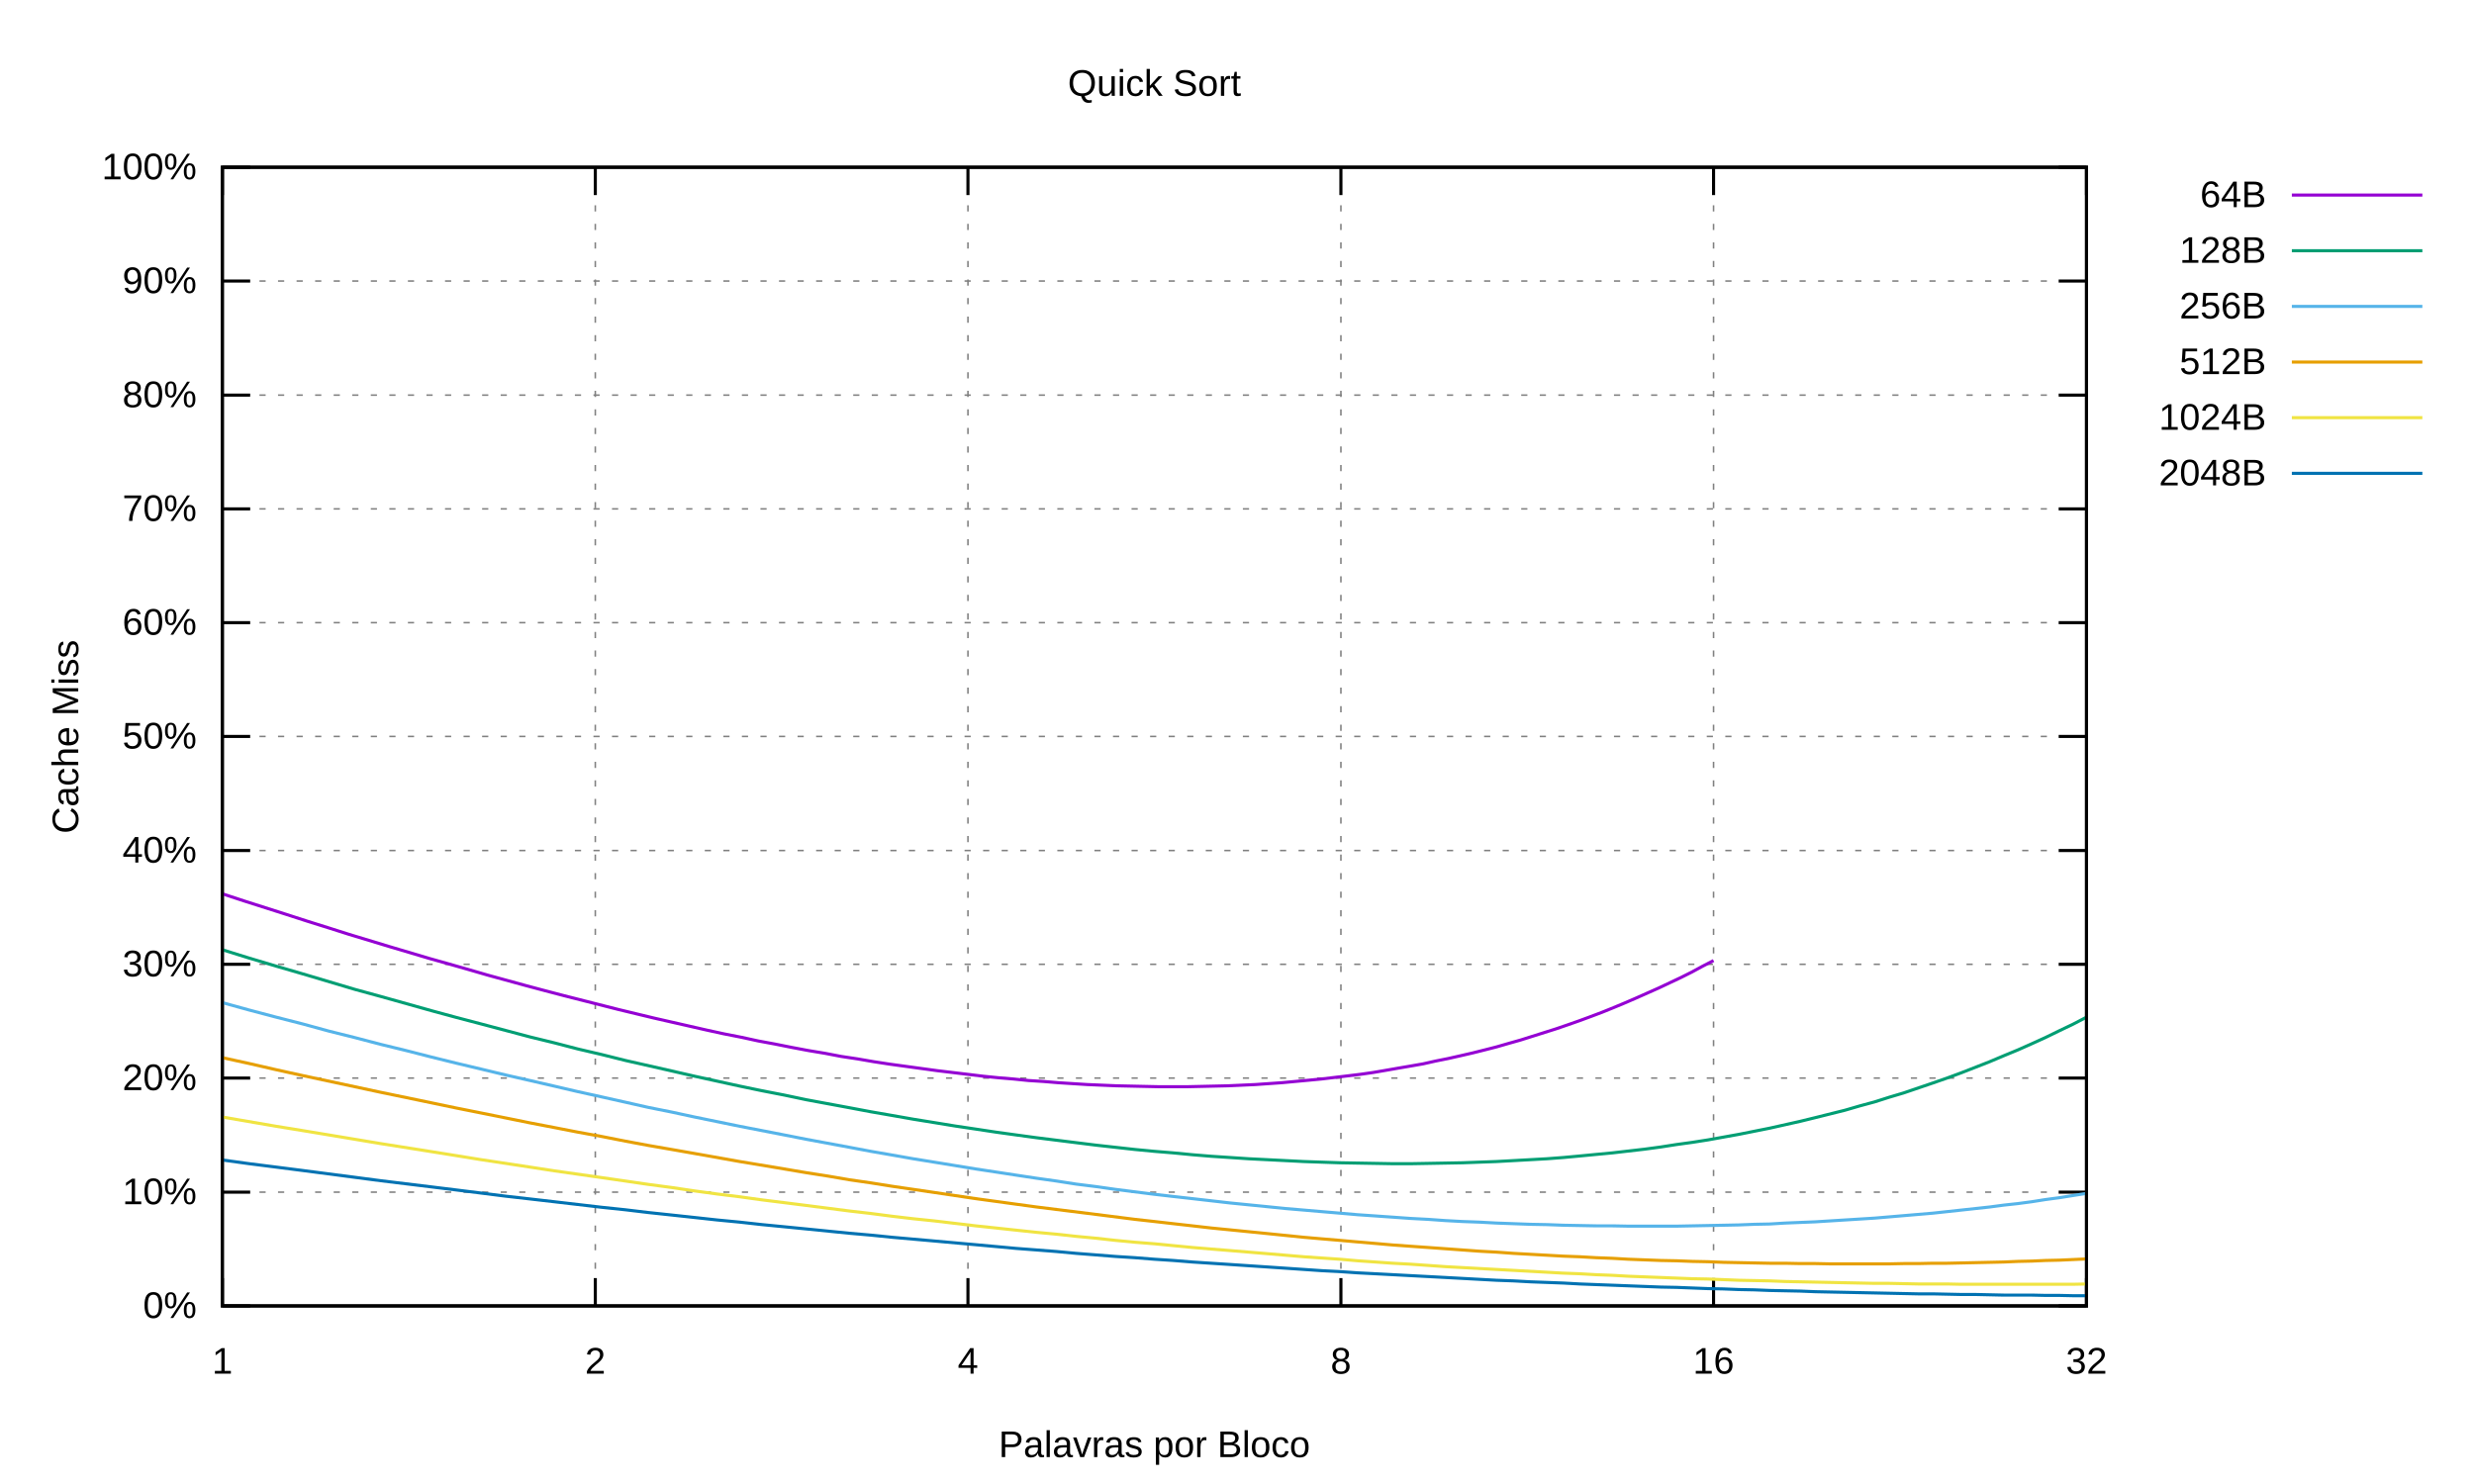
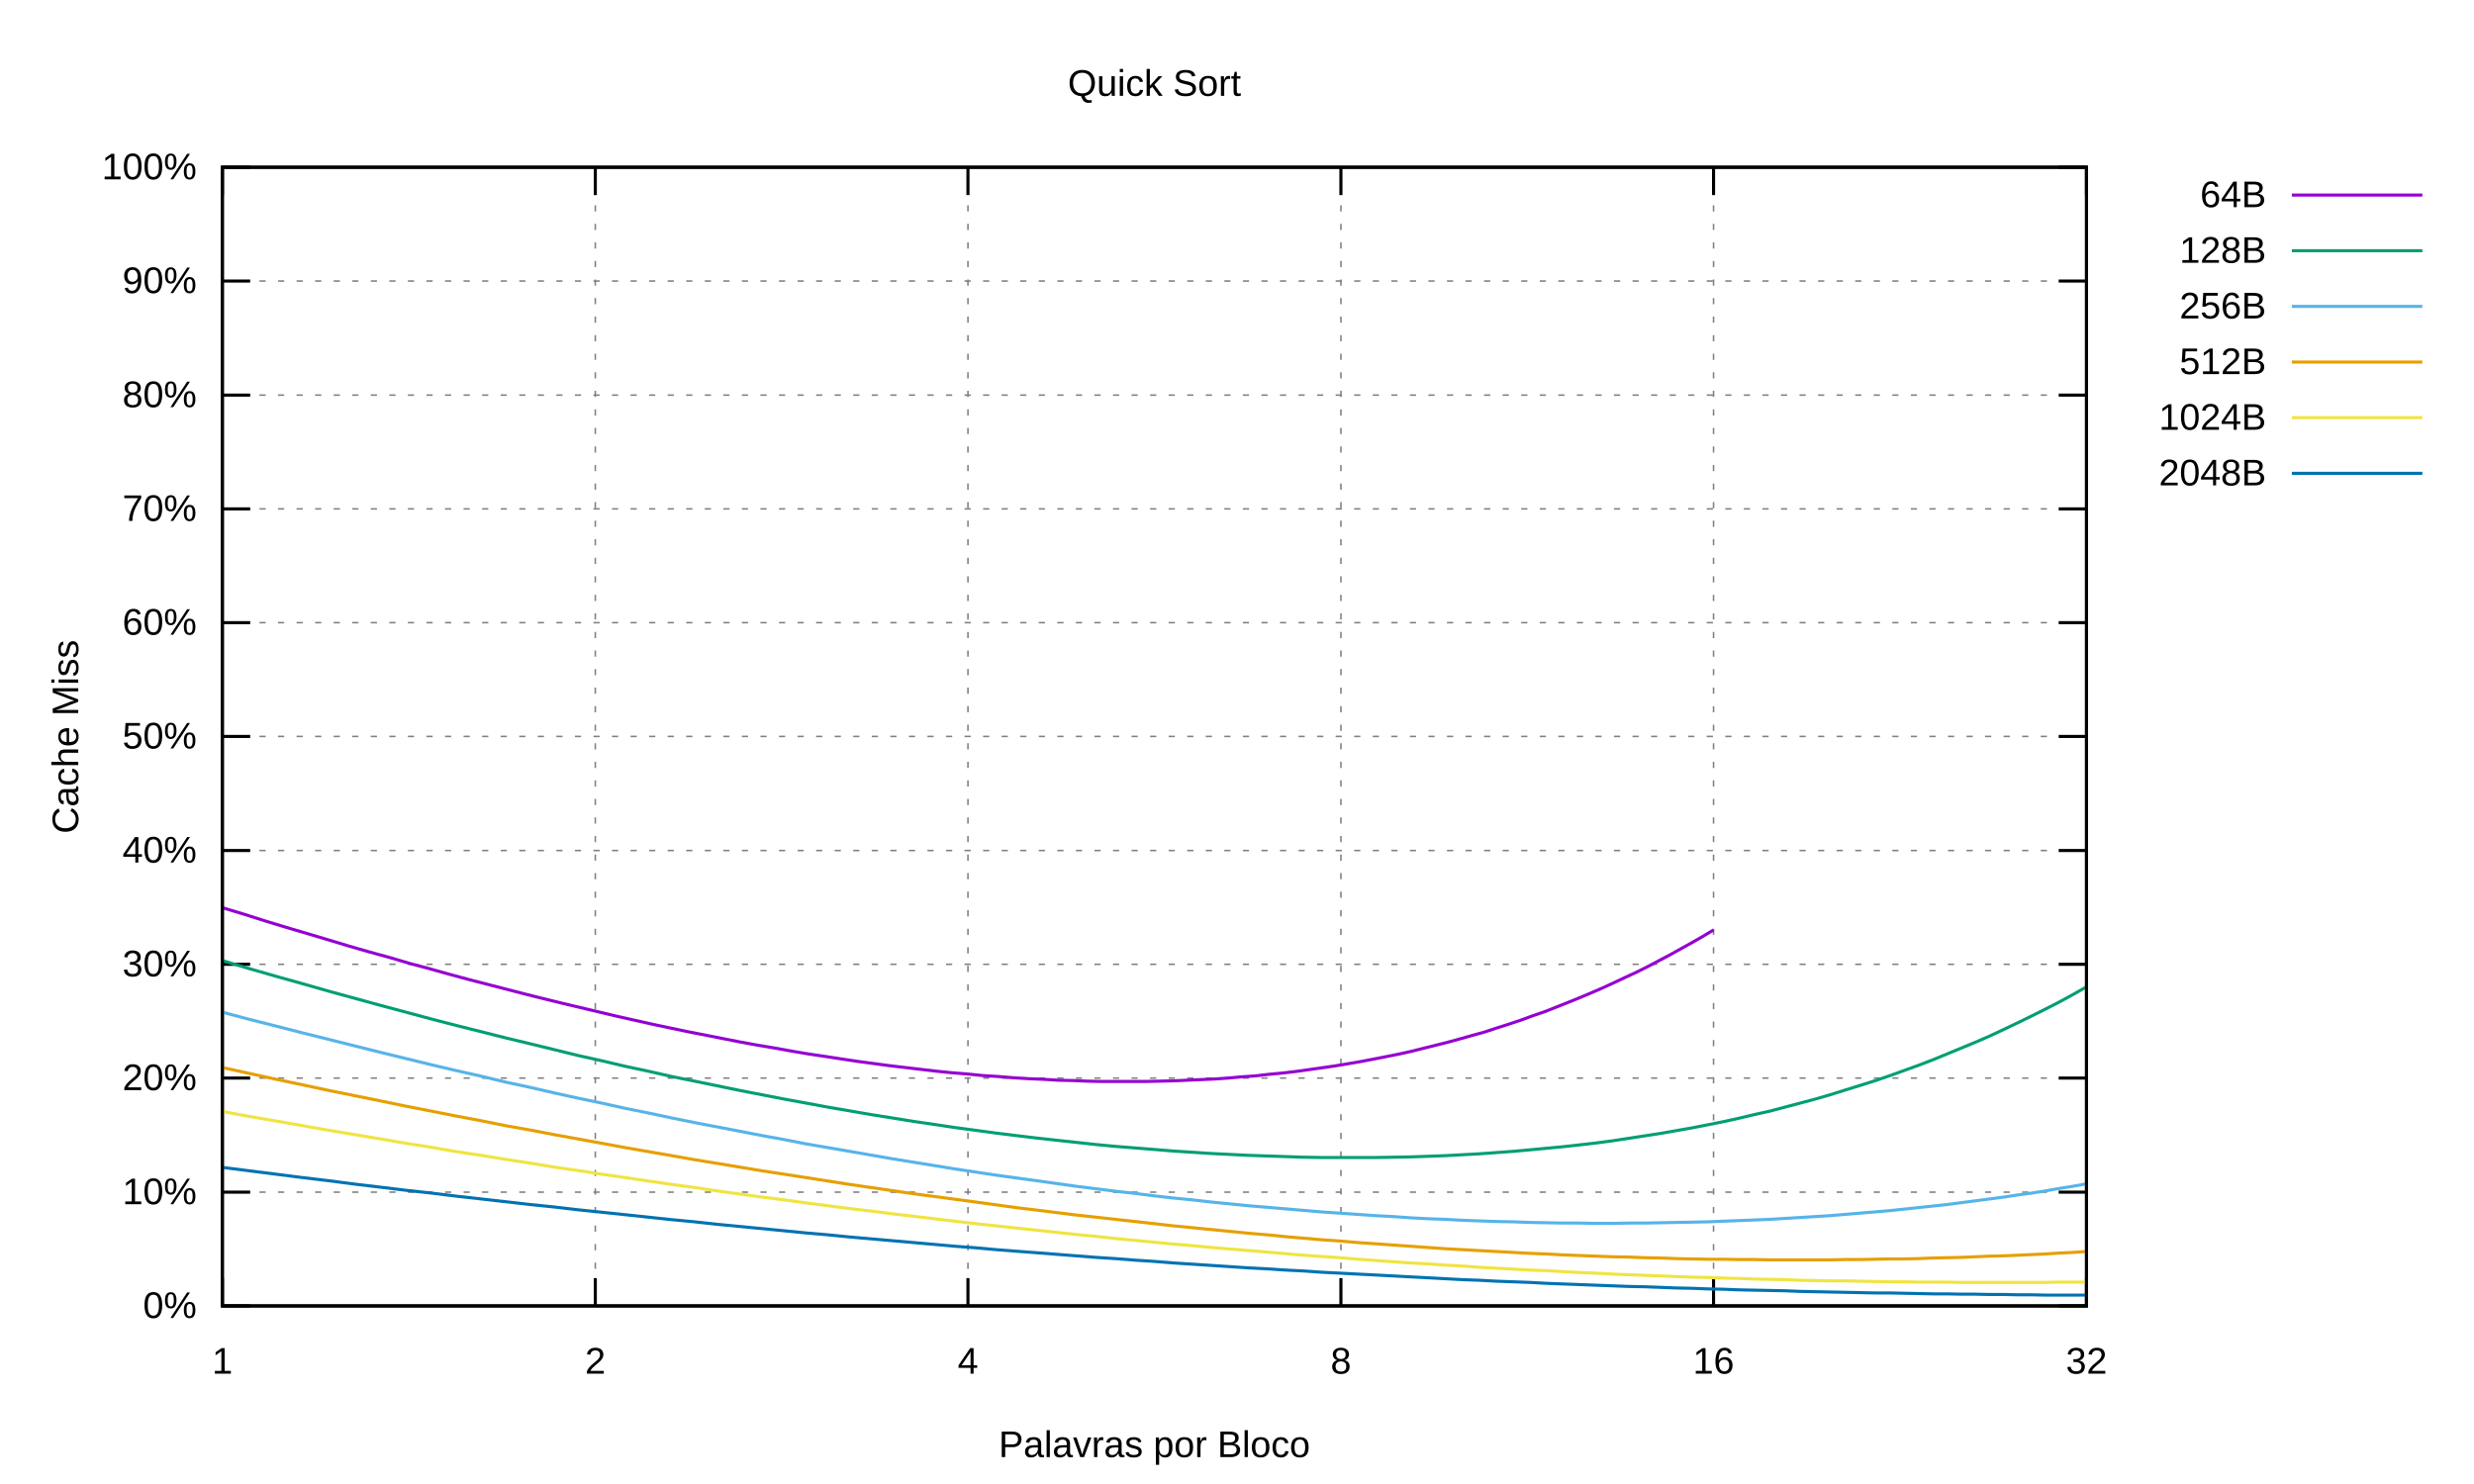
<svg xmlns="http://www.w3.org/2000/svg" xmlns:xlink="http://www.w3.org/1999/xlink" width="800" height="480" viewBox="0 0 800 480">
  <g id="gnuplot_canvas">
    <rect x="0" y="0" width="800" height="480" fill="none" />
    <defs>
      <circle id="gpDot" r="0.5" stroke-width="0.5" stroke="currentColor" />
      <path id="gpPt0" stroke-width="0.222" stroke="currentColor" d="M-1,0 h2 M0,-1 v2" />
      <path id="gpPt1" stroke-width="0.222" stroke="currentColor" d="M-1,-1 L1,1 M1,-1 L-1,1" />
      <path id="gpPt2" stroke-width="0.222" stroke="currentColor" d="M-1,0 L1,0 M0,-1 L0,1 M-1,-1 L1,1 M-1,1 L1,-1" />
      <rect id="gpPt3" stroke-width="0.222" stroke="currentColor" x="-1" y="-1" width="2" height="2" />
      <rect id="gpPt4" stroke-width="0.222" stroke="currentColor" fill="currentColor" x="-1" y="-1" width="2" height="2" />
      <circle id="gpPt5" stroke-width="0.222" stroke="currentColor" cx="0" cy="0" r="1" />
      <use xlink:href="#gpPt5" id="gpPt6" fill="currentColor" stroke="none" />
      <path id="gpPt7" stroke-width="0.222" stroke="currentColor" d="M0,-1.33 L-1.33,0.67 L1.33,0.67 z" />
      <use xlink:href="#gpPt7" id="gpPt8" fill="currentColor" stroke="none" />
      <use xlink:href="#gpPt7" id="gpPt9" stroke="currentColor" transform="rotate(180)" />
      <use xlink:href="#gpPt9" id="gpPt10" fill="currentColor" stroke="none" />
      <use xlink:href="#gpPt3" id="gpPt11" stroke="currentColor" transform="rotate(45)" />
      <use xlink:href="#gpPt11" id="gpPt12" fill="currentColor" stroke="none" />
      <path id="gpPt13" stroke-width="0.222" stroke="currentColor" d="M0,1.330 L1.265,0.411 L0.782,-1.067 L-0.782,-1.076 L-1.265,0.411 z" />
      <use xlink:href="#gpPt13" id="gpPt14" fill="currentColor" stroke="none" />
      <filter id="textbox" filterUnits="objectBoundingBox" x="0" y="0" height="1" width="1">
        <feFlood flood-color="white" flood-opacity="1" result="bgnd" />
        <feComposite in="SourceGraphic" in2="bgnd" operator="atop" />
      </filter>
      <filter id="greybox" filterUnits="objectBoundingBox" x="0" y="0" height="1" width="1">
        <feFlood flood-color="lightgrey" flood-opacity="1" result="grey" />
        <feComposite in="SourceGraphic" in2="grey" operator="atop" />
      </filter>
    </defs>
    <g fill="none" color="white" stroke="black" stroke-width="1.00" stroke-linecap="butt" stroke-linejoin="miter">
</g>
    <g fill="none" color="black" stroke="currentColor" stroke-width="1.00" stroke-linecap="butt" stroke-linejoin="miter">
</g>
    <g fill="none" color="black" stroke="black" stroke-width="0.50" stroke-linecap="butt" stroke-linejoin="miter">
</g>
    <g fill="none" color="gray" stroke="currentColor" stroke-width="0.50" stroke-linecap="butt" stroke-linejoin="miter">
      <path stroke="gray" stroke-dasharray="2,4" class="gridline" d="M71.9,422.4 L674.7,422.4  " />
    </g>
    <g fill="none" color="gray" stroke="gray" stroke-width="1.00" stroke-linecap="butt" stroke-linejoin="miter">
</g>
    <g fill="none" color="black" stroke="currentColor" stroke-width="1.00" stroke-linecap="butt" stroke-linejoin="miter">
      <path stroke="black" d="M71.9,422.4 L80.9,422.4 M674.7,422.4 L665.7,422.4  " />
      <g transform="translate(63.6,426.3)" stroke="none" fill="black" font-family="Arial" font-size="12.00" text-anchor="end">
        <text>
          <tspan font-family="Arial">0%</tspan>
        </text>
      </g>
    </g>
    <g fill="none" color="black" stroke="currentColor" stroke-width="1.00" stroke-linecap="butt" stroke-linejoin="miter">
</g>
    <g fill="none" color="black" stroke="black" stroke-width="0.50" stroke-linecap="butt" stroke-linejoin="miter">
</g>
    <g fill="none" color="gray" stroke="currentColor" stroke-width="0.50" stroke-linecap="butt" stroke-linejoin="miter">
      <path stroke="gray" stroke-dasharray="2,4" class="gridline" d="M71.9,385.6 L674.7,385.6  " />
    </g>
    <g fill="none" color="gray" stroke="gray" stroke-width="1.00" stroke-linecap="butt" stroke-linejoin="miter">
</g>
    <g fill="none" color="black" stroke="currentColor" stroke-width="1.00" stroke-linecap="butt" stroke-linejoin="miter">
      <path stroke="black" d="M71.9,385.6 L80.9,385.6 M674.7,385.6 L665.7,385.6  " />
      <g transform="translate(63.6,389.5)" stroke="none" fill="black" font-family="Arial" font-size="12.00" text-anchor="end">
        <text>
          <tspan font-family="Arial">10%</tspan>
        </text>
      </g>
    </g>
    <g fill="none" color="black" stroke="currentColor" stroke-width="1.00" stroke-linecap="butt" stroke-linejoin="miter">
</g>
    <g fill="none" color="black" stroke="black" stroke-width="0.50" stroke-linecap="butt" stroke-linejoin="miter">
</g>
    <g fill="none" color="gray" stroke="currentColor" stroke-width="0.50" stroke-linecap="butt" stroke-linejoin="miter">
      <path stroke="gray" stroke-dasharray="2,4" class="gridline" d="M71.9,348.7 L674.7,348.7  " />
    </g>
    <g fill="none" color="gray" stroke="gray" stroke-width="1.00" stroke-linecap="butt" stroke-linejoin="miter">
</g>
    <g fill="none" color="black" stroke="currentColor" stroke-width="1.00" stroke-linecap="butt" stroke-linejoin="miter">
      <path stroke="black" d="M71.9,348.7 L80.9,348.7 M674.7,348.7 L665.7,348.7  " />
      <g transform="translate(63.6,352.6)" stroke="none" fill="black" font-family="Arial" font-size="12.00" text-anchor="end">
        <text>
          <tspan font-family="Arial">20%</tspan>
        </text>
      </g>
    </g>
    <g fill="none" color="black" stroke="currentColor" stroke-width="1.00" stroke-linecap="butt" stroke-linejoin="miter">
</g>
    <g fill="none" color="black" stroke="black" stroke-width="0.50" stroke-linecap="butt" stroke-linejoin="miter">
</g>
    <g fill="none" color="gray" stroke="currentColor" stroke-width="0.50" stroke-linecap="butt" stroke-linejoin="miter">
      <path stroke="gray" stroke-dasharray="2,4" class="gridline" d="M71.9,311.9 L674.7,311.9  " />
    </g>
    <g fill="none" color="gray" stroke="gray" stroke-width="1.00" stroke-linecap="butt" stroke-linejoin="miter">
</g>
    <g fill="none" color="black" stroke="currentColor" stroke-width="1.00" stroke-linecap="butt" stroke-linejoin="miter">
      <path stroke="black" d="M71.9,311.9 L80.9,311.9 M674.7,311.9 L665.7,311.9  " />
      <g transform="translate(63.6,315.8)" stroke="none" fill="black" font-family="Arial" font-size="12.00" text-anchor="end">
        <text>
          <tspan font-family="Arial">30%</tspan>
        </text>
      </g>
    </g>
    <g fill="none" color="black" stroke="currentColor" stroke-width="1.00" stroke-linecap="butt" stroke-linejoin="miter">
</g>
    <g fill="none" color="black" stroke="black" stroke-width="0.50" stroke-linecap="butt" stroke-linejoin="miter">
</g>
    <g fill="none" color="gray" stroke="currentColor" stroke-width="0.50" stroke-linecap="butt" stroke-linejoin="miter">
      <path stroke="gray" stroke-dasharray="2,4" class="gridline" d="M71.9,275.1 L674.7,275.1  " />
    </g>
    <g fill="none" color="gray" stroke="gray" stroke-width="1.00" stroke-linecap="butt" stroke-linejoin="miter">
</g>
    <g fill="none" color="black" stroke="currentColor" stroke-width="1.00" stroke-linecap="butt" stroke-linejoin="miter">
      <path stroke="black" d="M71.9,275.1 L80.9,275.1 M674.7,275.1 L665.7,275.1  " />
      <g transform="translate(63.6,279.0)" stroke="none" fill="black" font-family="Arial" font-size="12.00" text-anchor="end">
        <text>
          <tspan font-family="Arial">40%</tspan>
        </text>
      </g>
    </g>
    <g fill="none" color="black" stroke="currentColor" stroke-width="1.00" stroke-linecap="butt" stroke-linejoin="miter">
</g>
    <g fill="none" color="black" stroke="black" stroke-width="0.50" stroke-linecap="butt" stroke-linejoin="miter">
</g>
    <g fill="none" color="gray" stroke="currentColor" stroke-width="0.50" stroke-linecap="butt" stroke-linejoin="miter">
      <path stroke="gray" stroke-dasharray="2,4" class="gridline" d="M71.9,238.2 L674.7,238.2  " />
    </g>
    <g fill="none" color="gray" stroke="gray" stroke-width="1.00" stroke-linecap="butt" stroke-linejoin="miter">
</g>
    <g fill="none" color="black" stroke="currentColor" stroke-width="1.00" stroke-linecap="butt" stroke-linejoin="miter">
      <path stroke="black" d="M71.9,238.2 L80.9,238.2 M674.7,238.2 L665.7,238.2  " />
      <g transform="translate(63.6,242.1)" stroke="none" fill="black" font-family="Arial" font-size="12.00" text-anchor="end">
        <text>
          <tspan font-family="Arial">50%</tspan>
        </text>
      </g>
    </g>
    <g fill="none" color="black" stroke="currentColor" stroke-width="1.00" stroke-linecap="butt" stroke-linejoin="miter">
</g>
    <g fill="none" color="black" stroke="black" stroke-width="0.50" stroke-linecap="butt" stroke-linejoin="miter">
</g>
    <g fill="none" color="gray" stroke="currentColor" stroke-width="0.50" stroke-linecap="butt" stroke-linejoin="miter">
      <path stroke="gray" stroke-dasharray="2,4" class="gridline" d="M71.9,201.4 L674.7,201.4  " />
    </g>
    <g fill="none" color="gray" stroke="gray" stroke-width="1.00" stroke-linecap="butt" stroke-linejoin="miter">
</g>
    <g fill="none" color="black" stroke="currentColor" stroke-width="1.00" stroke-linecap="butt" stroke-linejoin="miter">
      <path stroke="black" d="M71.9,201.4 L80.9,201.4 M674.7,201.4 L665.7,201.4  " />
      <g transform="translate(63.6,205.3)" stroke="none" fill="black" font-family="Arial" font-size="12.00" text-anchor="end">
        <text>
          <tspan font-family="Arial">60%</tspan>
        </text>
      </g>
    </g>
    <g fill="none" color="black" stroke="currentColor" stroke-width="1.00" stroke-linecap="butt" stroke-linejoin="miter">
</g>
    <g fill="none" color="black" stroke="black" stroke-width="0.50" stroke-linecap="butt" stroke-linejoin="miter">
</g>
    <g fill="none" color="gray" stroke="currentColor" stroke-width="0.50" stroke-linecap="butt" stroke-linejoin="miter">
      <path stroke="gray" stroke-dasharray="2,4" class="gridline" d="M71.9,164.6 L674.7,164.6  " />
    </g>
    <g fill="none" color="gray" stroke="gray" stroke-width="1.00" stroke-linecap="butt" stroke-linejoin="miter">
</g>
    <g fill="none" color="black" stroke="currentColor" stroke-width="1.00" stroke-linecap="butt" stroke-linejoin="miter">
      <path stroke="black" d="M71.9,164.6 L80.9,164.6 M674.7,164.6 L665.7,164.6  " />
      <g transform="translate(63.6,168.5)" stroke="none" fill="black" font-family="Arial" font-size="12.00" text-anchor="end">
        <text>
          <tspan font-family="Arial">70%</tspan>
        </text>
      </g>
    </g>
    <g fill="none" color="black" stroke="currentColor" stroke-width="1.00" stroke-linecap="butt" stroke-linejoin="miter">
</g>
    <g fill="none" color="black" stroke="black" stroke-width="0.50" stroke-linecap="butt" stroke-linejoin="miter">
</g>
    <g fill="none" color="gray" stroke="currentColor" stroke-width="0.50" stroke-linecap="butt" stroke-linejoin="miter">
      <path stroke="gray" stroke-dasharray="2,4" class="gridline" d="M71.9,127.8 L674.7,127.8  " />
    </g>
    <g fill="none" color="gray" stroke="gray" stroke-width="1.00" stroke-linecap="butt" stroke-linejoin="miter">
</g>
    <g fill="none" color="black" stroke="currentColor" stroke-width="1.00" stroke-linecap="butt" stroke-linejoin="miter">
      <path stroke="black" d="M71.9,127.8 L80.9,127.8 M674.7,127.8 L665.7,127.8  " />
      <g transform="translate(63.6,131.7)" stroke="none" fill="black" font-family="Arial" font-size="12.00" text-anchor="end">
        <text>
          <tspan font-family="Arial">80%</tspan>
        </text>
      </g>
    </g>
    <g fill="none" color="black" stroke="currentColor" stroke-width="1.00" stroke-linecap="butt" stroke-linejoin="miter">
</g>
    <g fill="none" color="black" stroke="black" stroke-width="0.50" stroke-linecap="butt" stroke-linejoin="miter">
</g>
    <g fill="none" color="gray" stroke="currentColor" stroke-width="0.50" stroke-linecap="butt" stroke-linejoin="miter">
      <path stroke="gray" stroke-dasharray="2,4" class="gridline" d="M71.9,90.9 L674.7,90.9  " />
    </g>
    <g fill="none" color="gray" stroke="gray" stroke-width="1.00" stroke-linecap="butt" stroke-linejoin="miter">
</g>
    <g fill="none" color="black" stroke="currentColor" stroke-width="1.00" stroke-linecap="butt" stroke-linejoin="miter">
      <path stroke="black" d="M71.9,90.9 L80.9,90.9 M674.7,90.9 L665.7,90.9  " />
      <g transform="translate(63.6,94.8)" stroke="none" fill="black" font-family="Arial" font-size="12.00" text-anchor="end">
        <text>
          <tspan font-family="Arial">90%</tspan>
        </text>
      </g>
    </g>
    <g fill="none" color="black" stroke="currentColor" stroke-width="1.00" stroke-linecap="butt" stroke-linejoin="miter">
</g>
    <g fill="none" color="black" stroke="black" stroke-width="0.50" stroke-linecap="butt" stroke-linejoin="miter">
</g>
    <g fill="none" color="gray" stroke="currentColor" stroke-width="0.50" stroke-linecap="butt" stroke-linejoin="miter">
      <path stroke="gray" stroke-dasharray="2,4" class="gridline" d="M71.9,54.1 L674.7,54.1  " />
    </g>
    <g fill="none" color="gray" stroke="gray" stroke-width="1.00" stroke-linecap="butt" stroke-linejoin="miter">
</g>
    <g fill="none" color="black" stroke="currentColor" stroke-width="1.00" stroke-linecap="butt" stroke-linejoin="miter">
      <path stroke="black" d="M71.9,54.1 L80.9,54.1 M674.7,54.1 L665.7,54.1  " />
      <g transform="translate(63.6,58.0)" stroke="none" fill="black" font-family="Arial" font-size="12.00" text-anchor="end">
        <text>
          <tspan font-family="Arial">100%</tspan>
        </text>
      </g>
    </g>
    <g fill="none" color="black" stroke="currentColor" stroke-width="1.00" stroke-linecap="butt" stroke-linejoin="miter">
</g>
    <g fill="none" color="black" stroke="black" stroke-width="0.50" stroke-linecap="butt" stroke-linejoin="miter">
</g>
    <g fill="none" color="gray" stroke="currentColor" stroke-width="0.50" stroke-linecap="butt" stroke-linejoin="miter">
      <path stroke="gray" stroke-dasharray="2,4" class="gridline" d="M71.9,422.4 L71.9,54.1  " />
    </g>
    <g fill="none" color="gray" stroke="gray" stroke-width="1.00" stroke-linecap="butt" stroke-linejoin="miter">
</g>
    <g fill="none" color="black" stroke="currentColor" stroke-width="1.00" stroke-linecap="butt" stroke-linejoin="miter">
      <path stroke="black" d="M71.9,422.4 L71.9,413.4 M71.9,54.1 L71.9,63.1  " />
      <g transform="translate(71.9,444.3)" stroke="none" fill="black" font-family="Arial" font-size="12.00" text-anchor="middle">
        <text>
          <tspan font-family="Arial"> 1</tspan>
        </text>
      </g>
    </g>
    <g fill="none" color="black" stroke="currentColor" stroke-width="1.00" stroke-linecap="butt" stroke-linejoin="miter">
</g>
    <g fill="none" color="black" stroke="black" stroke-width="0.50" stroke-linecap="butt" stroke-linejoin="miter">
</g>
    <g fill="none" color="gray" stroke="currentColor" stroke-width="0.50" stroke-linecap="butt" stroke-linejoin="miter">
      <path stroke="gray" stroke-dasharray="2,4" class="gridline" d="M192.5,422.4 L192.5,54.1  " />
    </g>
    <g fill="none" color="gray" stroke="gray" stroke-width="1.00" stroke-linecap="butt" stroke-linejoin="miter">
</g>
    <g fill="none" color="black" stroke="currentColor" stroke-width="1.00" stroke-linecap="butt" stroke-linejoin="miter">
      <path stroke="black" d="M192.5,422.4 L192.5,413.4 M192.5,54.1 L192.5,63.1  " />
      <g transform="translate(192.5,444.3)" stroke="none" fill="black" font-family="Arial" font-size="12.00" text-anchor="middle">
        <text>
          <tspan font-family="Arial"> 2</tspan>
        </text>
      </g>
    </g>
    <g fill="none" color="black" stroke="currentColor" stroke-width="1.00" stroke-linecap="butt" stroke-linejoin="miter">
</g>
    <g fill="none" color="black" stroke="black" stroke-width="0.50" stroke-linecap="butt" stroke-linejoin="miter">
</g>
    <g fill="none" color="gray" stroke="currentColor" stroke-width="0.50" stroke-linecap="butt" stroke-linejoin="miter">
      <path stroke="gray" stroke-dasharray="2,4" class="gridline" d="M313.0,422.4 L313.0,54.1  " />
    </g>
    <g fill="none" color="gray" stroke="gray" stroke-width="1.00" stroke-linecap="butt" stroke-linejoin="miter">
</g>
    <g fill="none" color="black" stroke="currentColor" stroke-width="1.00" stroke-linecap="butt" stroke-linejoin="miter">
      <path stroke="black" d="M313.0,422.4 L313.0,413.4 M313.0,54.1 L313.0,63.1  " />
      <g transform="translate(313.0,444.3)" stroke="none" fill="black" font-family="Arial" font-size="12.00" text-anchor="middle">
        <text>
          <tspan font-family="Arial"> 4</tspan>
        </text>
      </g>
    </g>
    <g fill="none" color="black" stroke="currentColor" stroke-width="1.00" stroke-linecap="butt" stroke-linejoin="miter">
</g>
    <g fill="none" color="black" stroke="black" stroke-width="0.50" stroke-linecap="butt" stroke-linejoin="miter">
</g>
    <g fill="none" color="gray" stroke="currentColor" stroke-width="0.50" stroke-linecap="butt" stroke-linejoin="miter">
      <path stroke="gray" stroke-dasharray="2,4" class="gridline" d="M433.6,422.4 L433.6,54.1  " />
    </g>
    <g fill="none" color="gray" stroke="gray" stroke-width="1.00" stroke-linecap="butt" stroke-linejoin="miter">
</g>
    <g fill="none" color="black" stroke="currentColor" stroke-width="1.00" stroke-linecap="butt" stroke-linejoin="miter">
      <path stroke="black" d="M433.6,422.4 L433.6,413.4 M433.6,54.1 L433.6,63.1  " />
      <g transform="translate(433.6,444.3)" stroke="none" fill="black" font-family="Arial" font-size="12.00" text-anchor="middle">
        <text>
          <tspan font-family="Arial"> 8</tspan>
        </text>
      </g>
    </g>
    <g fill="none" color="black" stroke="currentColor" stroke-width="1.00" stroke-linecap="butt" stroke-linejoin="miter">
</g>
    <g fill="none" color="black" stroke="black" stroke-width="0.50" stroke-linecap="butt" stroke-linejoin="miter">
</g>
    <g fill="none" color="gray" stroke="currentColor" stroke-width="0.50" stroke-linecap="butt" stroke-linejoin="miter">
      <path stroke="gray" stroke-dasharray="2,4" class="gridline" d="M554.1,422.4 L554.1,54.1  " />
    </g>
    <g fill="none" color="gray" stroke="gray" stroke-width="1.00" stroke-linecap="butt" stroke-linejoin="miter">
</g>
    <g fill="none" color="black" stroke="currentColor" stroke-width="1.00" stroke-linecap="butt" stroke-linejoin="miter">
      <path stroke="black" d="M554.1,422.4 L554.1,413.4 M554.1,54.1 L554.1,63.1  " />
      <g transform="translate(554.1,444.3)" stroke="none" fill="black" font-family="Arial" font-size="12.00" text-anchor="middle">
        <text>
          <tspan font-family="Arial"> 16</tspan>
        </text>
      </g>
    </g>
    <g fill="none" color="black" stroke="currentColor" stroke-width="1.00" stroke-linecap="butt" stroke-linejoin="miter">
</g>
    <g fill="none" color="black" stroke="black" stroke-width="0.50" stroke-linecap="butt" stroke-linejoin="miter">
</g>
    <g fill="none" color="gray" stroke="currentColor" stroke-width="0.50" stroke-linecap="butt" stroke-linejoin="miter">
      <path stroke="gray" stroke-dasharray="2,4" class="gridline" d="M674.7,422.4 L674.7,54.1  " />
    </g>
    <g fill="none" color="gray" stroke="gray" stroke-width="1.00" stroke-linecap="butt" stroke-linejoin="miter">
</g>
    <g fill="none" color="black" stroke="currentColor" stroke-width="1.00" stroke-linecap="butt" stroke-linejoin="miter">
      <path stroke="black" d="M674.7,422.4 L674.7,413.4 M674.7,54.1 L674.7,63.1  " />
      <g transform="translate(674.7,444.3)" stroke="none" fill="black" font-family="Arial" font-size="12.00" text-anchor="middle">
        <text>
          <tspan font-family="Arial"> 32</tspan>
        </text>
      </g>
    </g>
    <g fill="none" color="black" stroke="currentColor" stroke-width="1.00" stroke-linecap="butt" stroke-linejoin="miter">
</g>
    <g fill="none" color="black" stroke="currentColor" stroke-width="1.00" stroke-linecap="butt" stroke-linejoin="miter">
      <path stroke="black" d="M71.9,54.1 L71.9,422.4 L674.7,422.4 L674.7,54.1 L71.9,54.1 Z  " />
    </g>
    <g fill="none" color="black" stroke="currentColor" stroke-width="1.00" stroke-linecap="butt" stroke-linejoin="miter">
      <g transform="translate(25.3,238.3) rotate(270)" stroke="none" fill="black" font-family="Arial" font-size="12.00" text-anchor="middle">
        <text>
          <tspan font-family="Arial">Cache Miss</tspan>
        </text>
      </g>
    </g>
    <g fill="none" color="black" stroke="currentColor" stroke-width="1.00" stroke-linecap="butt" stroke-linejoin="miter">
      <g transform="translate(373.3,471.3)" stroke="none" fill="black" font-family="Arial" font-size="12.00" text-anchor="middle">
        <text>
          <tspan font-family="Arial">Palavras por Bloco</tspan>
        </text>
      </g>
    </g>
    <g fill="none" color="black" stroke="currentColor" stroke-width="1.00" stroke-linecap="butt" stroke-linejoin="miter">
      <g transform="translate(373.3,31.0)" stroke="none" fill="black" font-family="Arial" font-size="12.00" text-anchor="middle">
        <text>
          <tspan font-family="Arial">Quick Sort</tspan>
        </text>
      </g>
    </g>
    <g fill="none" color="black" stroke="currentColor" stroke-width="1.00" stroke-linecap="butt" stroke-linejoin="miter">
</g>
    <g id="gnuplot_plot_1">
      <g fill="none" color="black" stroke="currentColor" stroke-width="1.00" stroke-linecap="butt" stroke-linejoin="miter">
        <g transform="translate(732.8,67.0)" stroke="none" fill="black" font-family="Arial" font-size="12.00" text-anchor="end">
          <text>
            <tspan font-family="Arial">64B</tspan>
          </text>
        </g>
      </g>
      <g fill="none" color="black" stroke="currentColor" stroke-width="1.00" stroke-linecap="butt" stroke-linejoin="miter">
-         <path stroke="rgb(148,   0, 211)" d="M741.1,63.1 L783.3,63.1 M71.9,289.1 L78.9,291.4 L85.8,293.6 L92.7,295.8 L99.5,298.0 L106.2,300.1   L112.8,302.2 L119.4,304.2 L126.0,306.2 L132.4,308.1 L138.8,310.0 L145.2,311.8 L151.5,313.6 L157.7,315.4   L163.9,317.1 L170.1,318.8 L176.1,320.4 L182.2,322.0 L188.1,323.5 L194.0,325.0 L199.9,326.5 L205.7,327.9   L211.5,329.3 L217.2,330.6 L222.9,331.9 L228.6,333.2 L234.1,334.4 L239.7,335.5 L245.2,336.7 L250.6,337.7   L256.1,338.8 L261.4,339.8 L266.8,340.7 L272.0,341.7 L277.3,342.5 L282.5,343.4 L287.7,344.2 L292.8,344.9   L297.9,345.6 L303.0,346.3 L308.0,346.9 L313.0,347.5 L317.9,348.1 L322.9,348.6 L327.7,349.0 L332.6,349.5   L337.4,349.8 L342.2,350.2 L346.9,350.5 L351.6,350.8 L356.3,351.0 L361.0,351.2 L365.6,351.3 L370.2,351.4   L374.8,351.5 L379.3,351.5 L383.8,351.5 L388.3,351.4 L392.7,351.3 L397.1,351.2 L401.5,351.0 L405.9,350.8   L410.2,350.5 L414.5,350.2 L418.8,349.8 L423.1,349.4 L427.3,349.0 L431.5,348.5 L435.7,348.0 L439.8,347.5   L444.0,346.9 L448.1,346.2 L452.1,345.5 L456.2,344.8 L460.2,344.1 L464.2,343.2 L468.2,342.4 L472.2,341.5   L476.1,340.6 L480.1,339.6 L484.0,338.6 L487.8,337.5 L491.7,336.4 L495.5,335.2 L499.3,334.0 L503.1,332.8   L506.9,331.5 L510.6,330.2 L514.4,328.8 L518.1,327.4 L521.8,325.9 L525.4,324.4 L529.1,322.8 L532.7,321.2   L536.3,319.6 L539.9,317.9 L543.5,316.2 L547.1,314.4 L550.6,312.5 L554.1,310.7  " />
+         <path stroke="rgb(148,   0, 211)" d="M741.1,63.1 L783.3,63.1 M71.9,293.6 L78.9,295.7 L85.8,297.9 L92.7,300.0 L99.5,302.0 L106.2,304.0   L112.8,306.0 L119.4,307.9 L126.0,309.7 L132.4,311.6 L138.8,313.3 L145.2,315.1 L151.5,316.8 L157.7,318.4   L163.9,320.0 L170.1,321.6 L176.1,323.1 L182.2,324.6 L188.1,326.0 L194.0,327.4 L199.9,328.8 L205.7,330.1   L211.5,331.4 L217.2,332.6 L222.9,333.8 L228.6,334.9 L234.1,336.0 L239.7,337.1 L245.2,338.1 L250.6,339.0   L256.1,340.0 L261.4,340.9 L266.8,341.7 L272.0,342.5 L277.3,343.3 L282.5,344.0 L287.7,344.7 L292.8,345.3   L297.9,345.9 L303.0,346.5 L308.0,347.0 L313.0,347.4 L317.9,347.9 L322.9,348.2 L327.7,348.6 L332.6,348.9   L337.4,349.1 L342.2,349.4 L346.9,349.5 L351.6,349.7 L356.3,349.8 L361.0,349.8 L365.6,349.8 L370.2,349.8   L374.8,349.7 L379.3,349.6 L383.8,349.4 L388.3,349.2 L392.7,349.0 L397.1,348.7 L401.5,348.3 L405.9,348.0   L410.2,347.5 L414.5,347.1 L418.8,346.6 L423.1,346.0 L427.3,345.4 L431.5,344.8 L435.7,344.1 L439.8,343.4   L444.0,342.6 L448.1,341.8 L452.1,341.0 L456.2,340.1 L460.2,339.1 L464.2,338.1 L468.2,337.1 L472.2,336.0   L476.1,334.9 L480.1,333.8 L484.0,332.5 L487.8,331.3 L491.7,330.0 L495.5,328.6 L499.3,327.3 L503.1,325.8   L506.9,324.3 L510.6,322.8 L514.4,321.2 L518.1,319.6 L521.8,317.9 L525.4,316.2 L529.1,314.5 L532.7,312.7   L536.3,310.8 L539.9,308.9 L543.5,306.9 L547.1,304.9 L550.6,302.9 L554.1,300.8  " />
      </g>
    </g>
    <g id="gnuplot_plot_2">
      <g fill="none" color="black" stroke="currentColor" stroke-width="1.00" stroke-linecap="butt" stroke-linejoin="miter">
        <g transform="translate(732.8,85.0)" stroke="none" fill="black" font-family="Arial" font-size="12.00" text-anchor="end">
          <text>
            <tspan font-family="Arial">128B</tspan>
          </text>
        </g>
      </g>
      <g fill="none" color="black" stroke="currentColor" stroke-width="1.00" stroke-linecap="butt" stroke-linejoin="miter">
-         <path stroke="rgb(  0, 158, 115)" d="M741.1,81.1 L783.3,81.1 M71.9,307.2 L80.6,309.9 L89.3,312.5 L97.9,315.0 L106.3,317.5 L114.7,320.0   L123.1,322.3 L131.3,324.6 L139.5,326.9 L147.6,329.1 L155.6,331.2 L163.5,333.3 L171.4,335.4 L179.2,337.3   L186.9,339.3 L194.6,341.1 L202.2,343.0 L209.7,344.7 L217.2,346.4 L224.6,348.1 L231.9,349.7 L239.2,351.3   L246.4,352.8 L253.6,354.2 L260.7,355.7 L267.7,357.0 L274.7,358.3 L281.6,359.6 L288.5,360.8 L295.3,362.0   L302.1,363.1 L308.8,364.2 L315.5,365.2 L322.1,366.2 L328.6,367.1 L335.2,368.0 L341.6,368.8 L348.0,369.6   L354.4,370.4 L360.7,371.1 L367.0,371.8 L373.3,372.4 L379.4,372.9 L385.6,373.5 L391.7,374.0 L397.8,374.4   L403.8,374.8 L409.8,375.1 L415.7,375.4 L421.6,375.7 L427.4,375.9 L433.3,376.1 L439.0,376.2 L444.8,376.3   L450.5,376.4 L456.1,376.4 L461.8,376.3 L467.4,376.2 L472.9,376.1 L478.4,375.9 L483.9,375.7 L489.4,375.4   L494.8,375.1 L500.2,374.8 L505.5,374.4 L510.9,373.9 L516.1,373.4 L521.4,372.9 L526.6,372.3 L531.8,371.7   L537.0,371.0 L542.1,370.2 L547.2,369.5 L552.3,368.7 L557.3,367.8 L562.3,366.9 L567.3,365.9 L572.3,364.9   L577.2,363.8 L582.1,362.7 L587.0,361.5 L591.8,360.3 L596.6,359.1 L601.4,357.7 L606.2,356.4 L610.9,354.9   L615.6,353.5 L620.3,351.9 L625.0,350.3 L629.6,348.7 L634.2,347.0 L638.8,345.2 L643.4,343.4 L647.9,341.5   L652.5,339.6 L657.0,337.6 L661.4,335.6 L665.9,333.4 L670.3,331.3 L674.7,329.0  " />
+         <path stroke="rgb(  0, 158, 115)" d="M741.1,81.1 L783.3,81.1 M71.9,310.7 L80.6,313.3 L89.3,315.8 L97.9,318.2 L106.3,320.6 L114.7,322.9   L123.1,325.2 L131.3,327.4 L139.5,329.6 L147.6,331.7 L155.6,333.7 L163.5,335.7 L171.4,337.6 L179.2,339.5   L186.9,341.4 L194.6,343.1 L202.2,344.9 L209.7,346.5 L217.2,348.2 L224.6,349.7 L231.9,351.2 L239.2,352.7   L246.4,354.1 L253.6,355.5 L260.7,356.8 L267.7,358.1 L274.7,359.3 L281.6,360.5 L288.5,361.6 L295.3,362.7   L302.1,363.7 L308.8,364.7 L315.5,365.6 L322.1,366.5 L328.6,367.3 L335.2,368.1 L341.6,368.8 L348.0,369.5   L354.4,370.2 L360.7,370.8 L367.0,371.3 L373.3,371.8 L379.4,372.3 L385.6,372.7 L391.7,373.1 L397.8,373.4   L403.8,373.7 L409.8,373.9 L415.7,374.1 L421.6,374.3 L427.4,374.4 L433.3,374.4 L439.0,374.4 L444.8,374.4   L450.5,374.3 L456.1,374.2 L461.8,374.0 L467.4,373.8 L472.9,373.5 L478.4,373.2 L483.9,372.8 L489.4,372.4   L494.8,371.9 L500.2,371.4 L505.5,370.9 L510.9,370.3 L516.1,369.7 L521.4,369.0 L526.6,368.2 L531.8,367.4   L537.0,366.6 L542.1,365.7 L547.2,364.8 L552.3,363.8 L557.3,362.8 L562.3,361.7 L567.3,360.5 L572.3,359.4   L577.2,358.1 L582.1,356.8 L587.0,355.5 L591.8,354.1 L596.6,352.6 L601.4,351.1 L606.2,349.6 L610.9,348.0   L615.6,346.3 L620.3,344.6 L625.0,342.8 L629.6,340.9 L634.2,339.0 L638.8,337.1 L643.4,335.1 L647.9,333.0   L652.5,330.8 L657.0,328.6 L661.4,326.4 L665.9,324.1 L670.3,321.7 L674.7,319.2  " />
      </g>
    </g>
    <g id="gnuplot_plot_3">
      <g fill="none" color="black" stroke="currentColor" stroke-width="1.00" stroke-linecap="butt" stroke-linejoin="miter">
        <g transform="translate(732.8,103.0)" stroke="none" fill="black" font-family="Arial" font-size="12.00" text-anchor="end">
          <text>
            <tspan font-family="Arial">256B</tspan>
          </text>
        </g>
      </g>
      <g fill="none" color="black" stroke="currentColor" stroke-width="1.00" stroke-linecap="butt" stroke-linejoin="miter">
-         <path stroke="rgb( 86, 180, 233)" d="M741.1,99.1 L783.3,99.1 M71.9,324.3 L80.6,326.7 L89.3,329.0 L97.9,331.2 L106.3,333.5 L114.7,335.6   L123.1,337.8 L131.3,339.8 L139.5,341.9 L147.6,343.9 L155.6,345.8 L163.5,347.7 L171.4,349.5 L179.2,351.3   L186.9,353.1 L194.6,354.8 L202.2,356.5 L209.7,358.2 L217.2,359.7 L224.6,361.3 L231.9,362.8 L239.2,364.3   L246.4,365.7 L253.6,367.1 L260.7,368.5 L267.7,369.8 L274.7,371.1 L281.6,372.4 L288.5,373.6 L295.3,374.8   L302.1,375.9 L308.8,377.0 L315.5,378.1 L322.1,379.1 L328.6,380.1 L335.2,381.1 L341.6,382.0 L348.0,383.0   L354.4,383.8 L360.7,384.7 L367.0,385.5 L373.3,386.3 L379.4,387.0 L385.6,387.7 L391.7,388.4 L397.8,389.1   L403.8,389.7 L409.8,390.3 L415.7,390.9 L421.6,391.4 L427.4,391.9 L433.3,392.4 L439.0,392.9 L444.8,393.3   L450.5,393.7 L456.1,394.1 L461.8,394.4 L467.4,394.8 L472.9,395.1 L478.4,395.3 L483.9,395.6 L489.4,395.8   L494.8,396.0 L500.2,396.1 L505.5,396.3 L510.9,396.4 L516.1,396.5 L521.4,396.5 L526.6,396.6 L531.8,396.6   L537.0,396.6 L542.1,396.6 L547.2,396.5 L552.3,396.4 L557.3,396.3 L562.3,396.2 L567.3,396.0 L572.3,395.9   L577.2,395.6 L582.1,395.4 L587.0,395.2 L591.8,394.9 L596.6,394.6 L601.4,394.3 L606.2,394.0 L610.9,393.6   L615.6,393.2 L620.3,392.8 L625.0,392.4 L629.6,391.9 L634.2,391.4 L638.8,390.9 L643.4,390.4 L647.9,389.8   L652.5,389.3 L657.0,388.7 L661.4,388.0 L665.9,387.4 L670.3,386.7 L674.7,386.0  " />
+         <path stroke="rgb( 86, 180, 233)" d="M741.1,99.1 L783.3,99.1 M71.9,327.4 L80.6,329.7 L89.3,331.9 L97.9,334.1 L106.3,336.2 L114.7,338.3   L123.1,340.4 L131.3,342.4 L139.5,344.4 L147.6,346.3 L155.6,348.1 L163.5,350.0 L171.4,351.7 L179.2,353.5   L186.9,355.2 L194.6,356.8 L202.2,358.5 L209.7,360.0 L217.2,361.6 L224.6,363.1 L231.9,364.5 L239.2,365.9   L246.4,367.3 L253.6,368.6 L260.7,370.0 L267.7,371.2 L274.7,372.4 L281.6,373.6 L288.5,374.8 L295.3,375.9   L302.1,377.0 L308.8,378.1 L315.5,379.1 L322.1,380.1 L328.6,381.0 L335.2,381.9 L341.6,382.8 L348.0,383.7   L354.4,384.5 L360.7,385.3 L367.0,386.0 L373.3,386.8 L379.4,387.5 L385.6,388.1 L391.7,388.8 L397.8,389.4   L403.8,390.0 L409.8,390.5 L415.7,391.0 L421.6,391.5 L427.4,392.0 L433.3,392.4 L439.0,392.8 L444.8,393.2   L450.5,393.5 L456.1,393.9 L461.8,394.2 L467.4,394.4 L472.9,394.7 L478.4,394.9 L483.9,395.1 L489.4,395.2   L494.8,395.4 L500.2,395.5 L505.5,395.6 L510.9,395.6 L516.1,395.7 L521.4,395.7 L526.6,395.6 L531.8,395.6   L537.0,395.5 L542.1,395.4 L547.2,395.3 L552.3,395.2 L557.3,395.0 L562.3,394.8 L567.3,394.6 L572.3,394.4   L577.2,394.1 L582.1,393.8 L587.0,393.5 L591.8,393.2 L596.6,392.8 L601.4,392.4 L606.2,392.0 L610.9,391.6   L615.6,391.1 L620.3,390.6 L625.0,390.1 L629.6,389.6 L634.2,389.0 L638.8,388.4 L643.4,387.8 L647.9,387.2   L652.5,386.5 L657.0,385.9 L661.4,385.2 L665.9,384.4 L670.3,383.7 L674.7,382.9  " />
      </g>
    </g>
    <g id="gnuplot_plot_4">
      <g fill="none" color="black" stroke="currentColor" stroke-width="1.00" stroke-linecap="butt" stroke-linejoin="miter">
        <g transform="translate(732.8,121.0)" stroke="none" fill="black" font-family="Arial" font-size="12.00" text-anchor="end">
          <text>
            <tspan font-family="Arial">512B</tspan>
          </text>
        </g>
      </g>
      <g fill="none" color="black" stroke="currentColor" stroke-width="1.00" stroke-linecap="butt" stroke-linejoin="miter">
-         <path stroke="rgb(230, 159,   0)" d="M741.1,117.1 L783.3,117.1 M71.9,342.1 L80.6,344.0 L89.3,346.0 L97.9,347.9 L106.3,349.7 L114.7,351.5   L123.1,353.3 L131.3,355.0 L139.5,356.7 L147.6,358.4 L155.6,360.0 L163.5,361.6 L171.4,363.2 L179.2,364.7   L186.9,366.2 L194.6,367.6 L202.2,369.1 L209.7,370.5 L217.2,371.8 L224.6,373.1 L231.9,374.4 L239.2,375.7   L246.4,376.9 L253.6,378.1 L260.7,379.3 L267.7,380.4 L274.7,381.6 L281.6,382.6 L288.5,383.7 L295.3,384.7   L302.1,385.7 L308.8,386.7 L315.5,387.7 L322.1,388.6 L328.6,389.5 L335.2,390.4 L341.6,391.2 L348.0,392.0   L354.4,392.8 L360.7,393.6 L367.0,394.4 L373.3,395.1 L379.4,395.8 L385.6,396.5 L391.7,397.2 L397.8,397.8   L403.8,398.4 L409.8,399.0 L415.7,399.6 L421.6,400.2 L427.4,400.7 L433.3,401.2 L439.0,401.7 L444.8,402.2   L450.5,402.7 L456.1,403.1 L461.8,403.5 L467.4,403.9 L472.9,404.3 L478.4,404.7 L483.9,405.0 L489.4,405.4   L494.8,405.7 L500.2,406.0 L505.5,406.3 L510.9,406.5 L516.1,406.8 L521.4,407.0 L526.6,407.3 L531.8,407.5   L537.0,407.7 L542.1,407.8 L547.2,408.0 L552.3,408.1 L557.3,408.3 L562.3,408.4 L567.3,408.5 L572.3,408.6   L577.2,408.6 L582.1,408.7 L587.0,408.7 L591.8,408.8 L596.6,408.8 L601.4,408.8 L606.2,408.8 L610.9,408.8   L615.6,408.7 L620.3,408.7 L625.0,408.6 L629.6,408.6 L634.2,408.5 L638.8,408.4 L643.4,408.3 L647.9,408.2   L652.5,408.0 L657.0,407.9 L661.4,407.7 L665.9,407.6 L670.3,407.4 L674.7,407.2  " />
+         <path stroke="rgb(230, 159,   0)" d="M741.1,117.1 L783.3,117.1 M71.9,345.3 L80.6,347.2 L89.3,349.1 L97.9,350.9 L106.3,352.7 L114.7,354.4   L123.1,356.1 L131.3,357.8 L139.5,359.4 L147.6,361.0 L155.6,362.5 L163.5,364.1 L171.4,365.5 L179.2,367.0   L186.9,368.4 L194.6,369.8 L202.2,371.2 L209.7,372.5 L217.2,373.8 L224.6,375.1 L231.9,376.3 L239.2,377.5   L246.4,378.7 L253.6,379.8 L260.7,380.9 L267.7,382.0 L274.7,383.1 L281.6,384.1 L288.5,385.1 L295.3,386.1   L302.1,387.0 L308.8,387.9 L315.5,388.8 L322.1,389.7 L328.6,390.6 L335.2,391.4 L341.6,392.2 L348.0,393.0   L354.4,393.7 L360.7,394.4 L367.0,395.1 L373.3,395.8 L379.4,396.5 L385.6,397.1 L391.7,397.7 L397.8,398.3   L403.8,398.9 L409.8,399.4 L415.7,400.0 L421.6,400.5 L427.4,401.0 L433.3,401.4 L439.0,401.9 L444.8,402.3   L450.5,402.7 L456.1,403.1 L461.8,403.5 L467.4,403.9 L472.9,404.2 L478.4,404.5 L483.9,404.8 L489.4,405.1   L494.8,405.4 L500.2,405.6 L505.5,405.9 L510.9,406.1 L516.1,406.3 L521.4,406.5 L526.6,406.6 L531.8,406.8   L537.0,406.9 L542.1,407.1 L547.2,407.2 L552.3,407.3 L557.3,407.3 L562.3,407.4 L567.3,407.4 L572.3,407.5   L577.2,407.5 L582.1,407.5 L587.0,407.5 L591.8,407.5 L596.6,407.4 L601.4,407.4 L606.2,407.3 L610.9,407.2   L615.6,407.2 L620.3,407.1 L625.0,406.9 L629.6,406.8 L634.2,406.7 L638.8,406.5 L643.4,406.3 L647.9,406.2   L652.5,406.0 L657.0,405.8 L661.4,405.6 L665.9,405.3 L670.3,405.1 L674.7,404.8  " />
      </g>
    </g>
    <g id="gnuplot_plot_5">
      <g fill="none" color="black" stroke="currentColor" stroke-width="1.00" stroke-linecap="butt" stroke-linejoin="miter">
        <g transform="translate(732.8,139.0)" stroke="none" fill="black" font-family="Arial" font-size="12.00" text-anchor="end">
          <text>
            <tspan font-family="Arial">1024B</tspan>
          </text>
        </g>
      </g>
      <g fill="none" color="black" stroke="currentColor" stroke-width="1.00" stroke-linecap="butt" stroke-linejoin="miter">
-         <path stroke="rgb(240, 228,  66)" d="M741.1,135.1 L783.3,135.1 M71.9,361.3 L80.6,362.8 L89.3,364.3 L97.9,365.7 L106.3,367.1 L114.7,368.5   L123.1,369.9 L131.3,371.2 L139.5,372.5 L147.6,373.8 L155.6,375.1 L163.5,376.3 L171.4,377.5 L179.2,378.7   L186.9,379.8 L194.6,380.9 L202.2,382.0 L209.7,383.1 L217.2,384.1 L224.6,385.2 L231.9,386.2 L239.2,387.1   L246.4,388.1 L253.6,389.0 L260.7,389.9 L267.7,390.8 L274.7,391.7 L281.6,392.5 L288.5,393.4 L295.3,394.2   L302.1,394.9 L308.8,395.7 L315.5,396.5 L322.1,397.2 L328.6,397.9 L335.2,398.6 L341.6,399.2 L348.0,399.9   L354.4,400.5 L360.7,401.2 L367.0,401.8 L373.3,402.3 L379.4,402.9 L385.6,403.5 L391.7,404.0 L397.8,404.5   L403.8,405.0 L409.8,405.5 L415.7,406.0 L421.6,406.5 L427.4,406.9 L433.3,407.3 L439.0,407.8 L444.8,408.2   L450.5,408.6 L456.1,408.9 L461.8,409.3 L467.4,409.7 L472.9,410.0 L478.4,410.3 L483.9,410.6 L489.4,410.9   L494.8,411.2 L500.2,411.5 L505.5,411.8 L510.9,412.0 L516.1,412.3 L521.4,412.5 L526.6,412.8 L531.8,413.0   L537.0,413.2 L542.1,413.4 L547.2,413.6 L552.3,413.7 L557.3,413.9 L562.3,414.1 L567.3,414.2 L572.3,414.3   L577.2,414.5 L582.1,414.6 L587.0,414.7 L591.8,414.8 L596.6,414.9 L601.4,415.0 L606.2,415.1 L610.9,415.1   L615.6,415.2 L620.3,415.3 L625.0,415.3 L629.6,415.3 L634.2,415.4 L638.8,415.4 L643.4,415.4 L647.9,415.4   L652.5,415.4 L657.0,415.4 L661.4,415.4 L665.9,415.4 L670.3,415.4 L674.7,415.3  " />
+         <path stroke="rgb(240, 228,  66)" d="M741.1,135.1 L783.3,135.1 M71.9,359.5 L80.6,361.1 L89.3,362.6 L97.9,364.1 L106.3,365.6 L114.7,367.0   L123.1,368.4 L131.3,369.8 L139.5,371.1 L147.6,372.5 L155.6,373.7 L163.5,375.0 L171.4,376.2 L179.2,377.5   L186.9,378.6 L194.6,379.8 L202.2,380.9 L209.7,382.0 L217.2,383.1 L224.6,384.1 L231.9,385.2 L239.2,386.2   L246.4,387.2 L253.6,388.1 L260.7,389.1 L267.7,390.0 L274.7,390.9 L281.6,391.7 L288.5,392.6 L295.3,393.4   L302.1,394.2 L308.8,395.0 L315.5,395.8 L322.1,396.5 L328.6,397.2 L335.2,397.9 L341.6,398.6 L348.0,399.3   L354.4,399.9 L360.7,400.6 L367.0,401.2 L373.3,401.8 L379.4,402.4 L385.6,402.9 L391.7,403.5 L397.8,404.0   L403.8,404.5 L409.8,405.0 L415.7,405.5 L421.6,406.0 L427.4,406.4 L433.3,406.8 L439.0,407.3 L444.8,407.7   L450.5,408.1 L456.1,408.5 L461.8,408.8 L467.4,409.2 L472.9,409.5 L478.4,409.9 L483.9,410.2 L489.4,410.5   L494.8,410.8 L500.2,411.0 L505.5,411.3 L510.9,411.6 L516.1,411.8 L521.4,412.1 L526.6,412.3 L531.8,412.5   L537.0,412.7 L542.1,412.9 L547.2,413.1 L552.3,413.2 L557.3,413.4 L562.3,413.5 L567.3,413.7 L572.3,413.8   L577.2,413.9 L582.1,414.1 L587.0,414.2 L591.8,414.3 L596.6,414.3 L601.4,414.4 L606.2,414.5 L610.9,414.6   L615.6,414.6 L620.3,414.7 L625.0,414.7 L629.6,414.7 L634.2,414.8 L638.8,414.8 L643.4,414.8 L647.9,414.8   L652.5,414.8 L657.0,414.8 L661.4,414.8 L665.9,414.7 L670.3,414.7 L674.7,414.7  " />
      </g>
    </g>
    <g id="gnuplot_plot_6">
      <g fill="none" color="black" stroke="currentColor" stroke-width="1.00" stroke-linecap="butt" stroke-linejoin="miter">
        <g transform="translate(732.8,157.0)" stroke="none" fill="black" font-family="Arial" font-size="12.00" text-anchor="end">
          <text>
            <tspan font-family="Arial">2048B</tspan>
          </text>
        </g>
      </g>
      <g fill="none" color="black" stroke="currentColor" stroke-width="1.00" stroke-linecap="butt" stroke-linejoin="miter">
-         <path stroke="rgb(  0, 114, 178)" d="M741.1,153.1 L783.3,153.1 M71.9,375.2 L80.6,376.4 L89.3,377.5 L97.9,378.6 L106.3,379.7 L114.7,380.8   L123.1,381.9 L131.3,382.9 L139.5,383.9 L147.6,384.9 L155.6,385.9 L163.5,386.9 L171.4,387.8 L179.2,388.7   L186.9,389.6 L194.6,390.5 L202.2,391.3 L209.7,392.2 L217.2,393.0 L224.6,393.8 L231.9,394.6 L239.2,395.3   L246.4,396.1 L253.6,396.8 L260.7,397.5 L267.7,398.2 L274.7,398.9 L281.6,399.5 L288.5,400.2 L295.3,400.8   L302.1,401.4 L308.8,402.0 L315.5,402.6 L322.1,403.2 L328.6,403.8 L335.2,404.3 L341.6,404.8 L348.0,405.4   L354.4,405.9 L360.7,406.4 L367.0,406.8 L373.3,407.3 L379.4,407.7 L385.6,408.2 L391.7,408.6 L397.8,409.0   L403.8,409.4 L409.8,409.8 L415.7,410.2 L421.6,410.6 L427.4,411.0 L433.3,411.3 L439.0,411.7 L444.8,412.0   L450.5,412.3 L456.1,412.6 L461.8,412.9 L467.4,413.2 L472.9,413.5 L478.4,413.8 L483.9,414.1 L489.4,414.3   L494.8,414.6 L500.2,414.8 L505.5,415.0 L510.9,415.3 L516.1,415.5 L521.4,415.7 L526.6,415.9 L531.8,416.1   L537.0,416.3 L542.1,416.4 L547.2,416.6 L552.3,416.8 L557.3,416.9 L562.3,417.1 L567.3,417.2 L572.3,417.4   L577.2,417.5 L582.1,417.6 L587.0,417.8 L591.8,417.9 L596.6,418.0 L601.4,418.1 L606.2,418.2 L610.9,418.3   L615.6,418.4 L620.3,418.5 L625.0,418.5 L629.6,418.6 L634.2,418.7 L638.8,418.7 L643.4,418.8 L647.9,418.9   L652.5,418.9 L657.0,418.9 L661.4,419.0 L665.9,419.0 L670.3,419.1 L674.7,419.1  " />
+         <path stroke="rgb(  0, 114, 178)" d="M741.1,153.1 L783.3,153.1 M71.9,377.6 L80.6,378.7 L89.3,379.8 L97.9,380.9 L106.3,381.9 L114.7,383.0   L123.1,384.0 L131.3,385.0 L139.5,385.9 L147.6,386.9 L155.6,387.8 L163.5,388.7 L171.4,389.6 L179.2,390.4   L186.9,391.3 L194.6,392.1 L202.2,392.9 L209.7,393.7 L217.2,394.5 L224.6,395.2 L231.9,396.0 L239.2,396.7   L246.4,397.4 L253.6,398.1 L260.7,398.8 L267.7,399.4 L274.7,400.1 L281.6,400.7 L288.5,401.3 L295.3,401.9   L302.1,402.5 L308.8,403.1 L315.5,403.6 L322.1,404.2 L328.6,404.7 L335.2,405.2 L341.6,405.7 L348.0,406.2   L354.4,406.7 L360.7,407.1 L367.0,407.6 L373.3,408.0 L379.4,408.5 L385.6,408.9 L391.7,409.3 L397.8,409.7   L403.8,410.1 L409.8,410.4 L415.7,410.8 L421.6,411.1 L427.4,411.5 L433.3,411.8 L439.0,412.1 L444.8,412.4   L450.5,412.7 L456.1,413.0 L461.8,413.3 L467.4,413.6 L472.9,413.9 L478.4,414.1 L483.9,414.4 L489.4,414.6   L494.8,414.8 L500.2,415.1 L505.5,415.3 L510.9,415.5 L516.1,415.7 L521.4,415.9 L526.6,416.1 L531.8,416.2   L537.0,416.4 L542.1,416.6 L547.2,416.7 L552.3,416.9 L557.3,417.0 L562.3,417.2 L567.3,417.3 L572.3,417.4   L577.2,417.5 L582.1,417.7 L587.0,417.8 L591.8,417.9 L596.6,418.0 L601.4,418.1 L606.2,418.2 L610.9,418.2   L615.6,418.3 L620.3,418.4 L625.0,418.5 L629.6,418.5 L634.2,418.6 L638.8,418.6 L643.4,418.7 L647.9,418.7   L652.5,418.8 L657.0,418.8 L661.4,418.9 L665.9,418.9 L670.3,418.9 L674.7,418.9  " />
      </g>
    </g>
    <g fill="none" color="white" stroke="rgb(  0, 114, 178)" stroke-width="2.00" stroke-linecap="butt" stroke-linejoin="miter">
</g>
    <g fill="none" color="black" stroke="currentColor" stroke-width="2.00" stroke-linecap="butt" stroke-linejoin="miter">
</g>
    <g fill="none" color="black" stroke="black" stroke-width="1.00" stroke-linecap="butt" stroke-linejoin="miter">
</g>
    <g fill="none" color="black" stroke="currentColor" stroke-width="1.00" stroke-linecap="butt" stroke-linejoin="miter">
      <path stroke="black" d="M71.9,54.1 L71.9,422.4 L674.7,422.4 L674.7,54.1 L71.9,54.1 Z  " />
    </g>
    <g fill="none" color="black" stroke="currentColor" stroke-width="1.00" stroke-linecap="butt" stroke-linejoin="miter">
</g>
  </g>
</svg>
